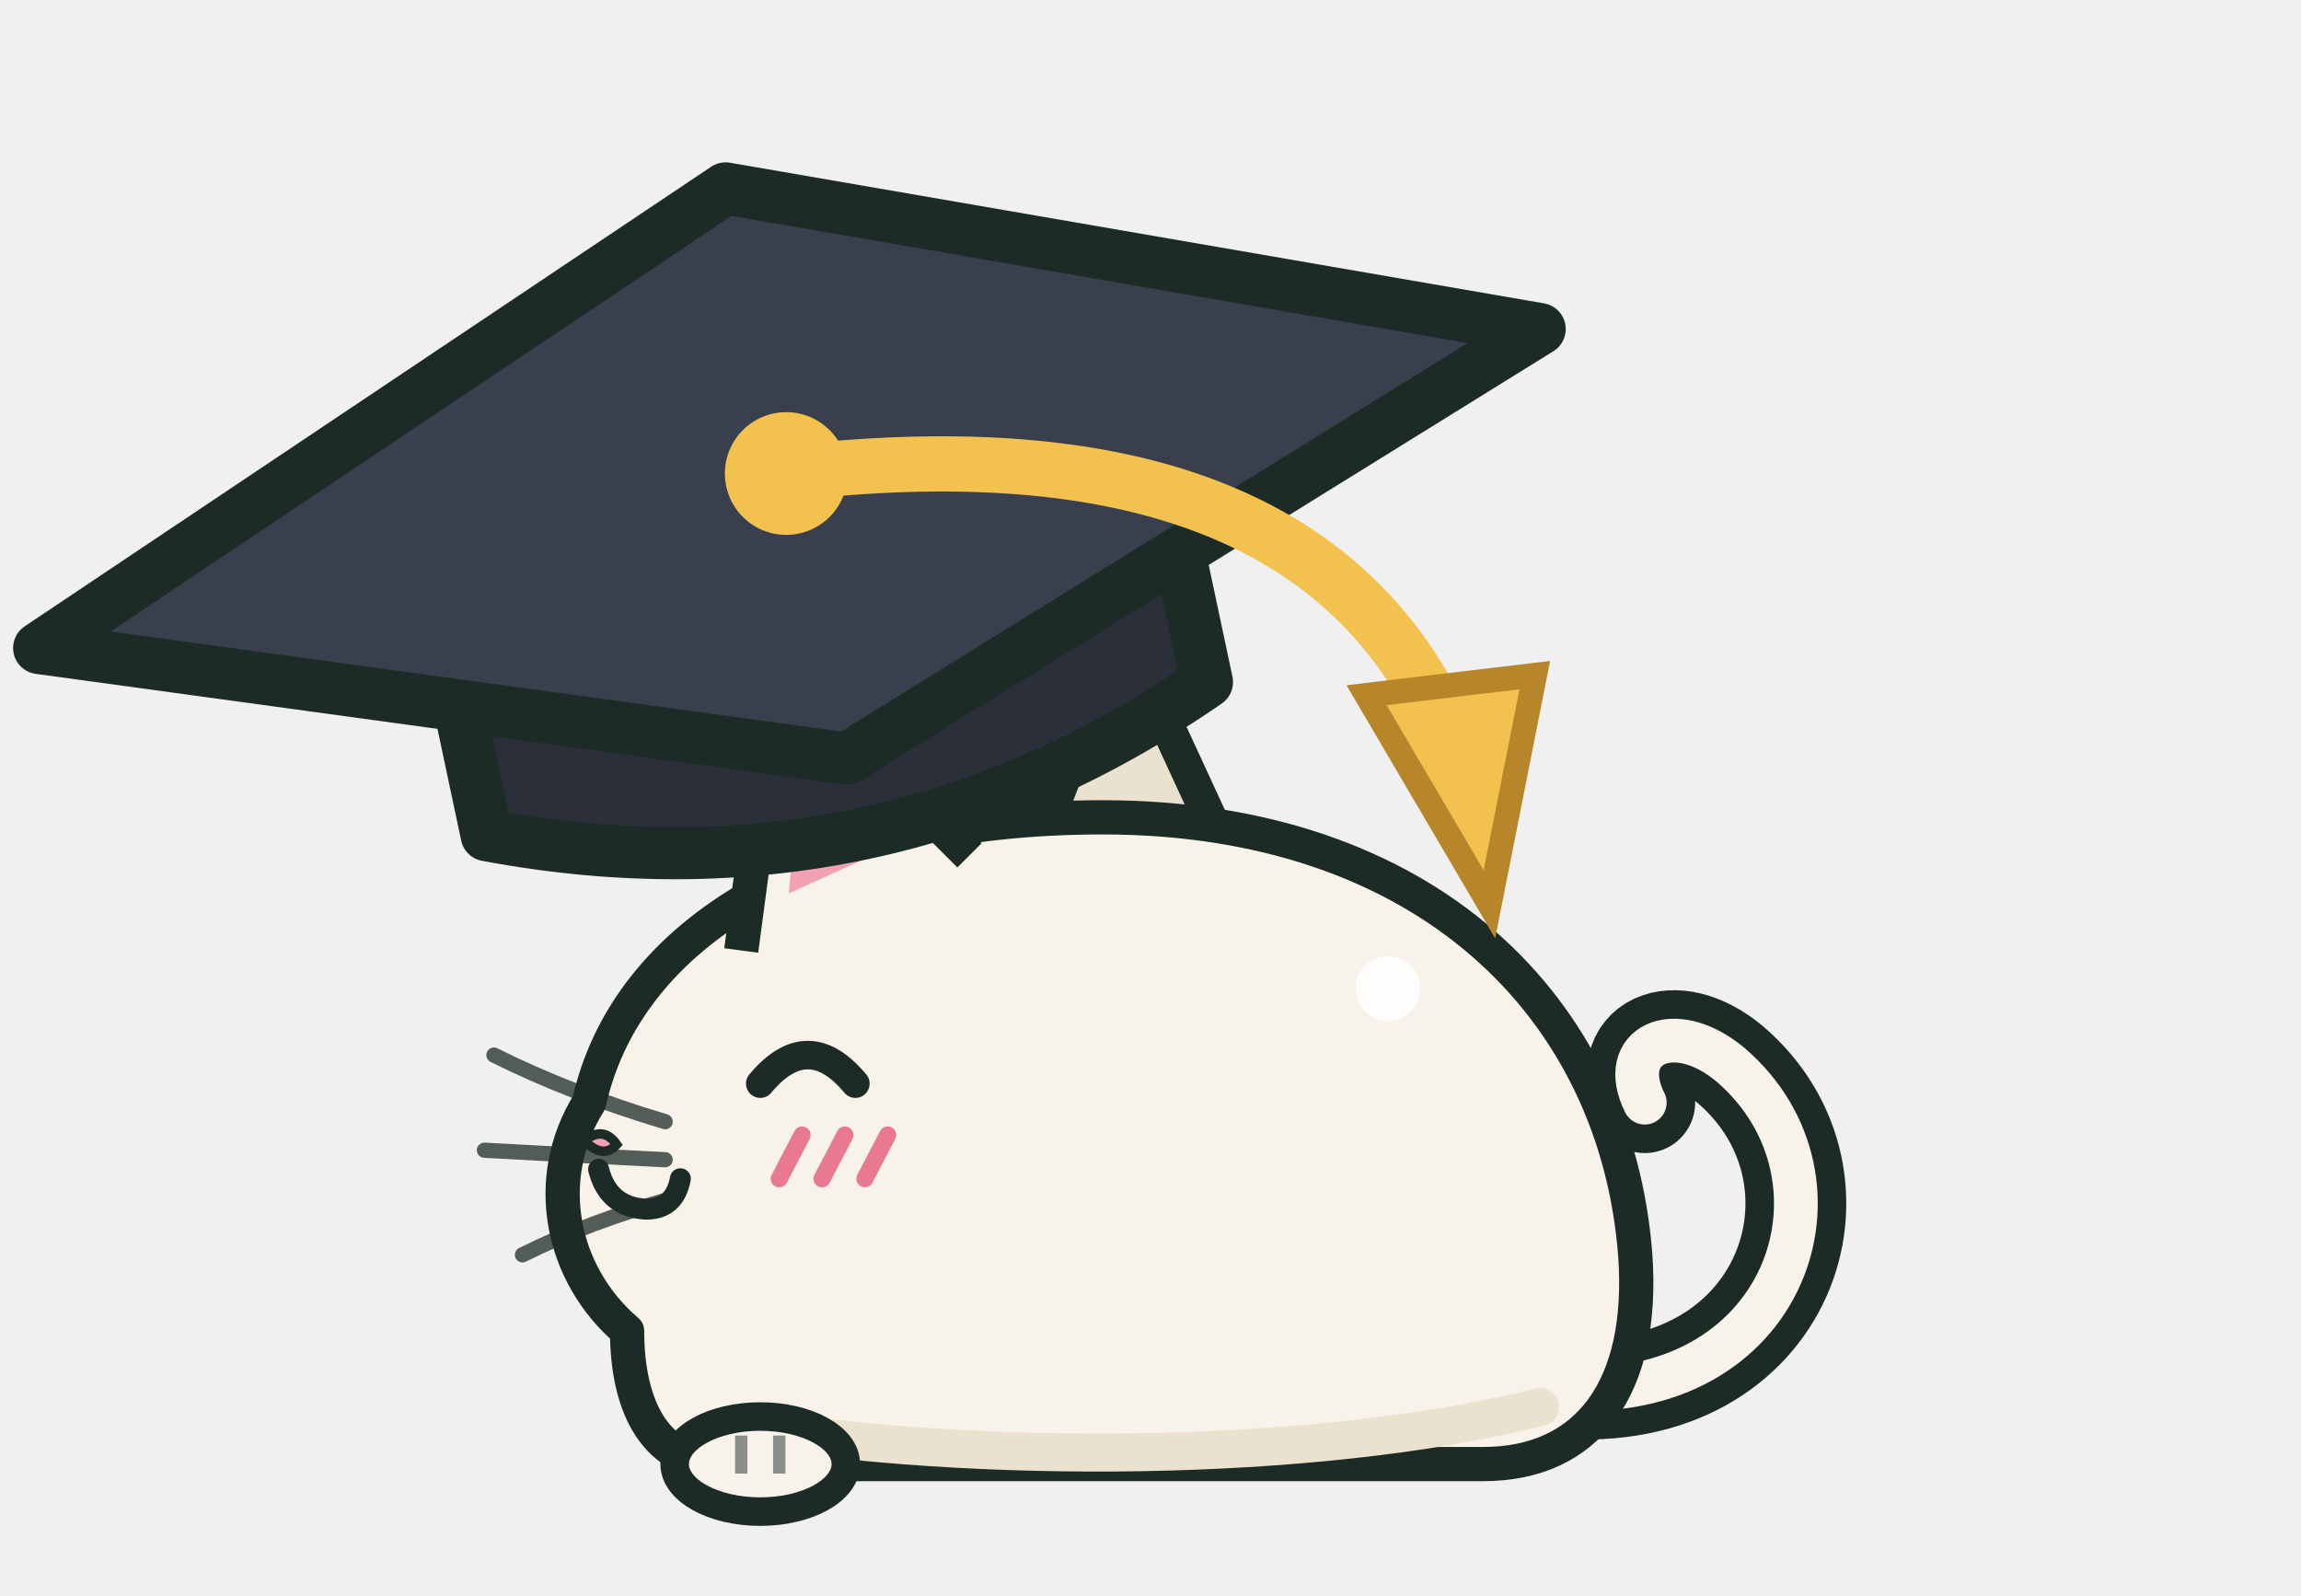
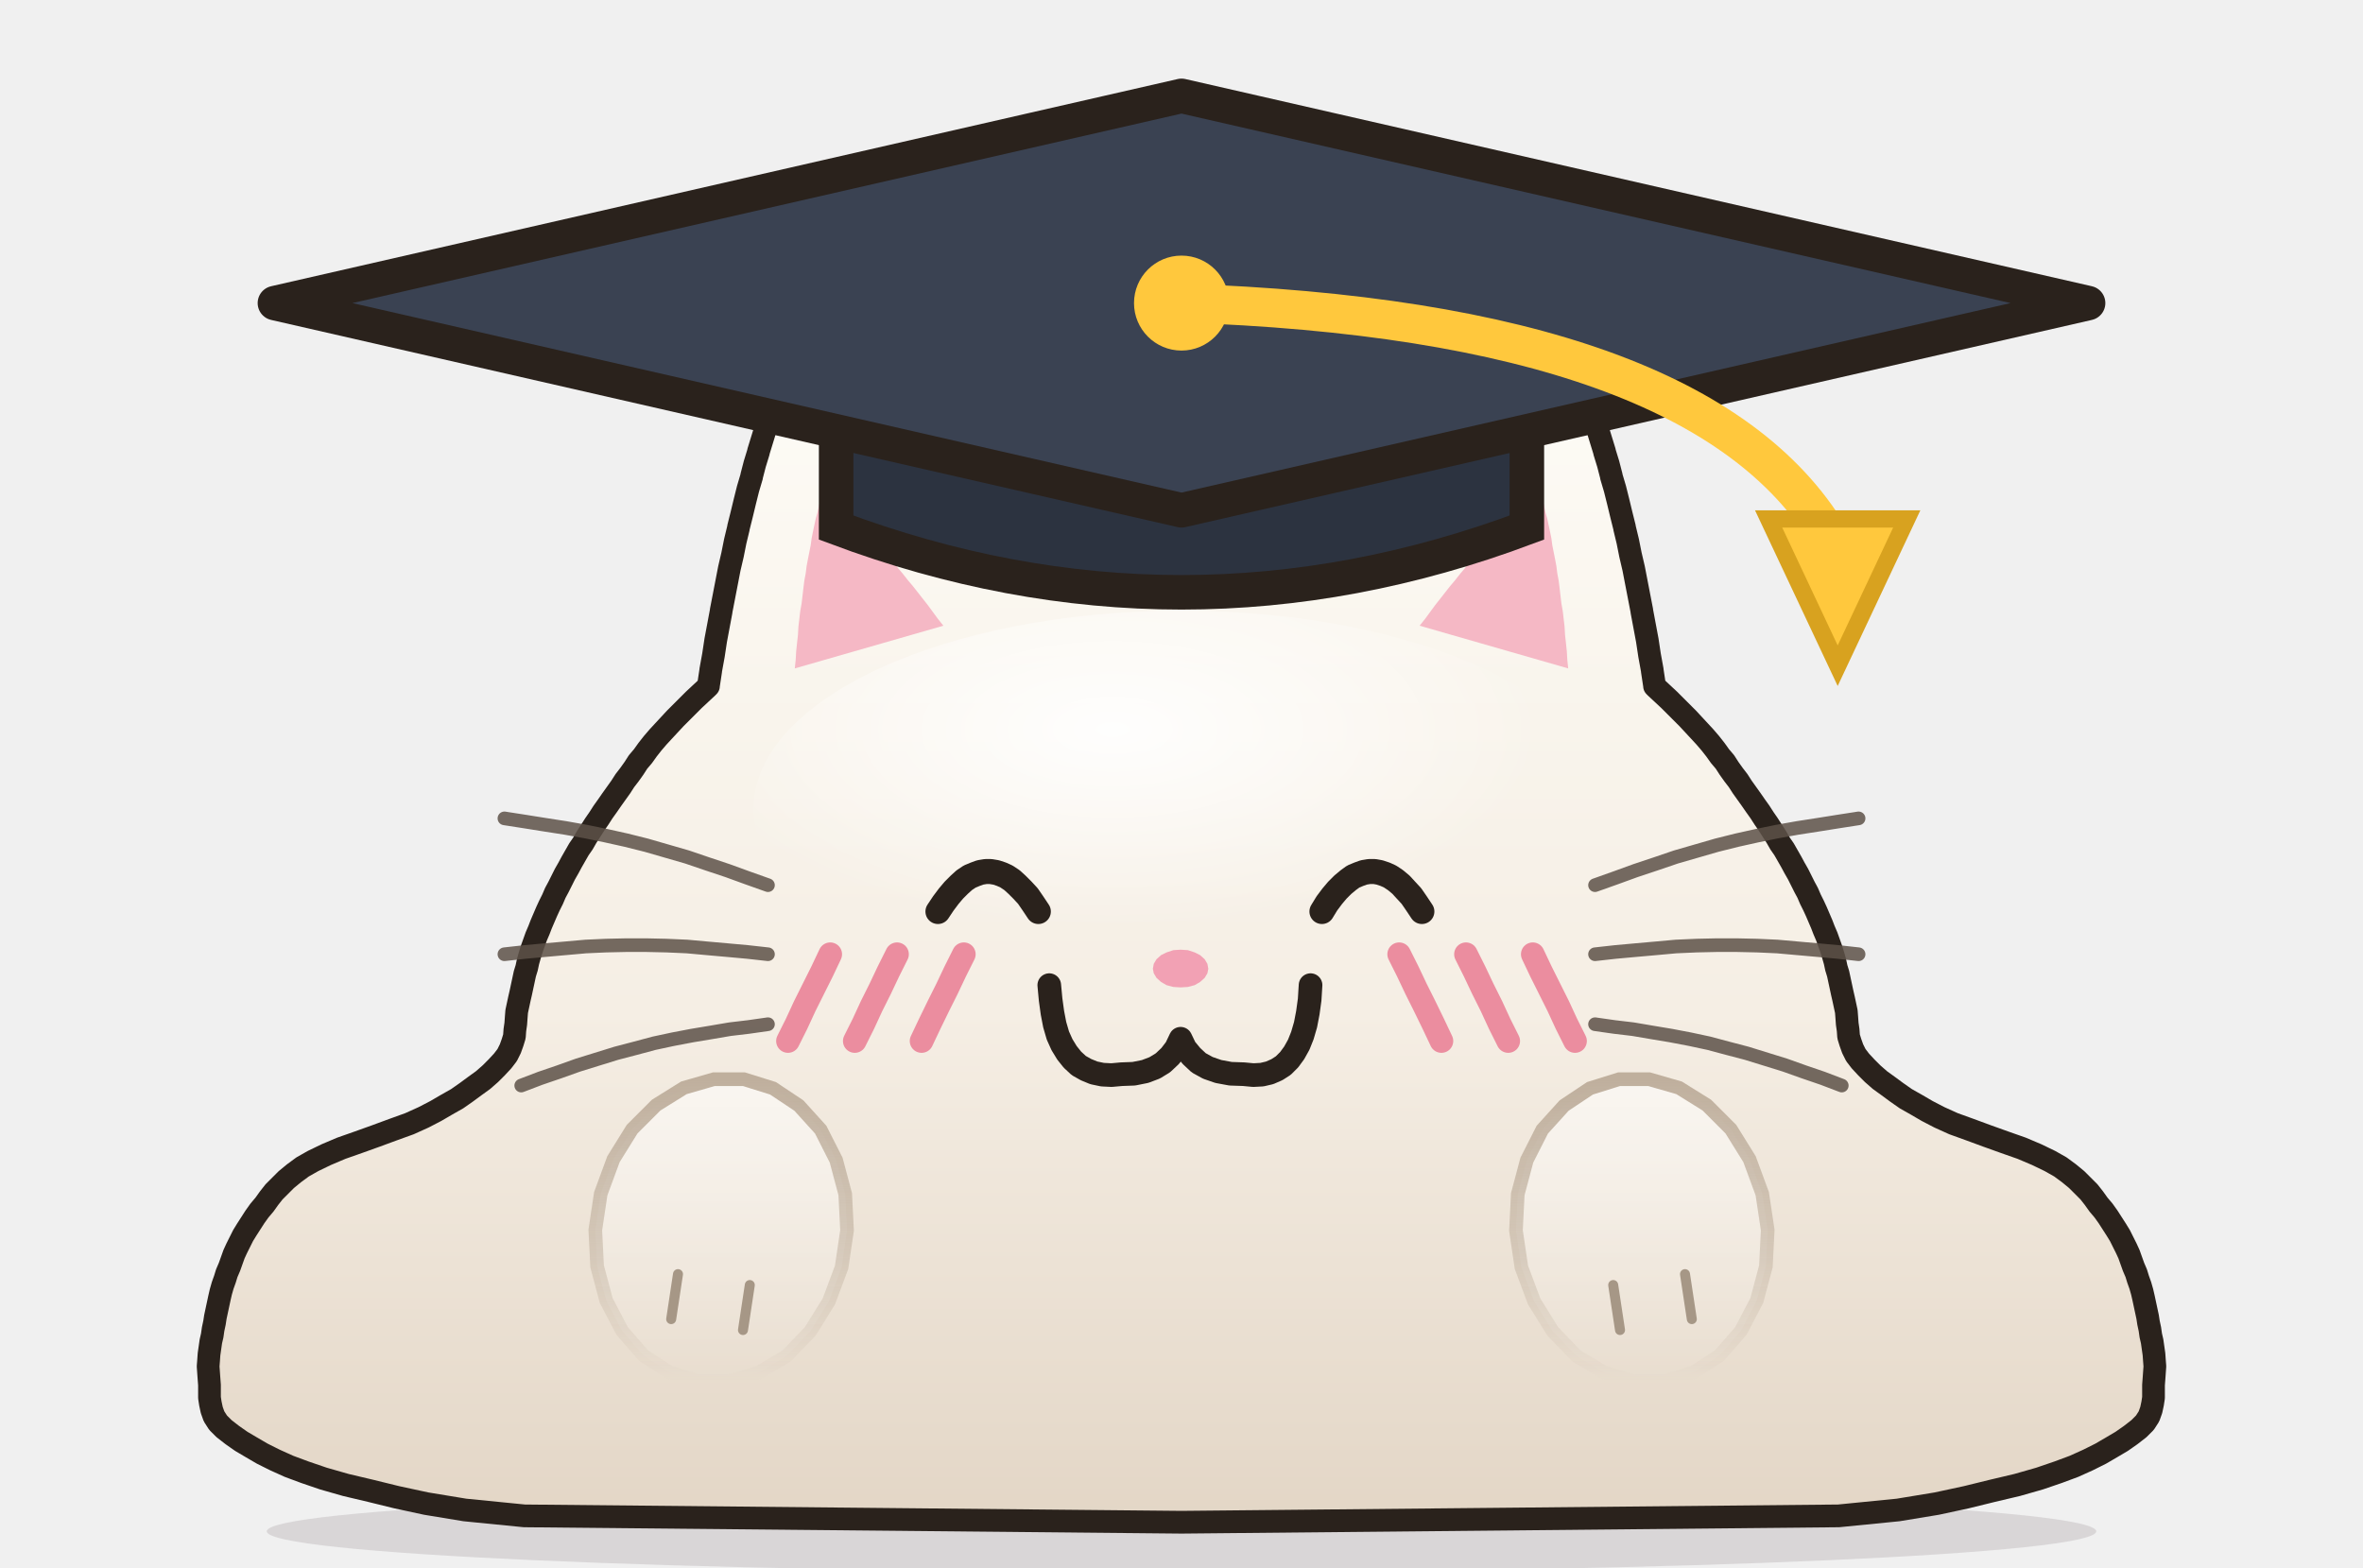
- <svg xmlns="http://www.w3.org/2000/svg" viewBox="-6 14 150 104">
-   <g transform="translate(20 40) scale(.62)">
-     <g transform="translate(0 0) scale(1.0)">
-       <path d="M122 104 C146 106 154 82 140 70 C134 65 128 68 131 74" fill="none" stroke="#1d2b27" stroke-width="10.6" stroke-linecap="round" />
-       <path d="M122 104 C146 106 154 82 140 70 C134 65 128 68 131 74" fill="none" stroke="#f8f3ea" stroke-width="4.6" stroke-linecap="round" />
-       <path d="M66 50 L76 24 L88 50 Z" fill="#ebe1cf" stroke="#1d2b27" stroke-width="3.6" stroke-linejoin="round" />
-       <path d="M24 98 C17 92 15 82 20 74 C24 56 44 44 74 44 C108 44 128 64 130 90 C131 104 125 112 114 112 L34 112 C27 112 24 106 24 98 Z" fill="#f8f3ea" stroke="#1d2b27" stroke-width="3.6" stroke-linejoin="round" />
-       <path d="M36 58 L40 28 L60 48" fill="#f8f3ea" stroke="#1d2b27" stroke-width="3.6" stroke-linejoin="round" />
-       <path d="M41 52 L42.5 36 L52 47 Z" fill="#f2a1b4" />
-       <path d="M36 108 C60 112 96 112 120 106" fill="none" stroke="#ebe1cf" stroke-width="4" stroke-linecap="round" />
-       <path d="M38 72 Q43 66 48 72" fill="none" stroke="#1d2b27" stroke-width="3" stroke-linecap="round" />
-       <path d="M40 82 l2.4 -4.6 M44.5 82 l2.4 -4.6 M49 82 l2.4 -4.6" stroke="#e8798f" stroke-width="1.8" stroke-linecap="round" />
-       <path d="M19.5 78 q2 -1.6 3.4 0.4 q-1.4 1.6 -3.4 -0.4 Z" fill="#f2a1b4" stroke="#1d2b27" stroke-width="1" />
-       <path d="M21 81 q1 4 5 4.2 q3 0 3.6 -3.2" fill="none" stroke="#1d2b27" stroke-width="2.2" stroke-linecap="round" />
-       <g stroke="#1d2b27" stroke-width="1.6" stroke-linecap="round" opacity=".75" fill="none">
-         <path d="M28 76 q-10 -3 -18 -7" />
-         <path d="M28 80 q-10 -.5 -19 -1" />
-         <path d="M29 84 q-9 2.5 -16 6" />
-       </g>
-       <ellipse cx="38" cy="112" rx="9" ry="5" fill="#f8f3ea" stroke="#1d2b27" stroke-width="3" />
-       <path d="M36 109 v4 M40 109 v4" stroke="#1d2b27" stroke-width="1.3" opacity=".5" />
-       <circle cx="104" cy="62" r="3.4" fill="#fff" opacity=".85" />
-     </g>
+ <svg xmlns="http://www.w3.org/2000/svg" viewBox="-260.0 -335.0 520.0 345.0">
+   <defs>
+     <linearGradient id="g79276" x1="0" y1="0" x2="0" y2="1">
+       <stop offset="0" stop-color="#fdfbf5" />
+       <stop offset=".55" stop-color="#f5eee4" />
+       <stop offset="1" stop-color="#e3d6c6" />
+     </linearGradient>
+     <radialGradient id="g79276h" cx=".42" cy=".3" r=".5">
+       <stop offset="0" stop-color="#fff" stop-opacity=".9" />
+       <stop offset="1" stop-color="#fff" stop-opacity="0" />
+     </radialGradient>
+   </defs>
+   <ellipse cx="0.0" cy="2.0" rx="201.3" ry="9.0" fill="#3c2832" opacity=".13" />
+   <path d="M-144.6,-1.4 L-157.7,-2.7 L-166.2,-4.1 L-172.7,-5.5 L-178.4,-6.9 L-183.9,-8.2 L-188.8,-9.6 L-192.9,-11.0 L-196.4,-12.3 L-199.5,-13.7 L-202.3,-15.1 L-204.7,-16.5 L-206.9,-17.8 L-208.9,-19.2 L-210.7,-20.6 L-212.0,-21.9 L-212.9,-23.3 L-213.4,-24.7 L-213.7,-26.1 L-213.9,-27.4 L-213.9,-28.8 L-213.9,-30.2 L-214.0,-31.5 L-214.1,-32.9 L-214.2,-34.3 L-214.1,-35.6 L-214.0,-37.0 L-213.8,-38.4 L-213.6,-39.8 L-213.3,-41.1 L-213.1,-42.5 L-212.8,-43.9 L-212.6,-45.2 L-212.3,-46.6 L-212.0,-48.0 L-211.7,-49.4 L-211.4,-50.7 L-211.0,-52.1 L-210.5,-53.5 L-210.1,-54.8 L-209.5,-56.2 L-209.0,-57.6 L-208.5,-59.0 L-207.9,-60.3 L-207.2,-61.7 L-206.5,-63.1 L-205.7,-64.4 L-204.8,-65.8 L-203.9,-67.2 L-202.9,-68.6 L-201.8,-69.9 L-200.8,-71.3 L-199.7,-72.7 L-198.4,-74.0 L-197.0,-75.4 L-195.3,-76.8 L-193.4,-78.2 L-191.1,-79.5 L-188.2,-80.9 L-184.9,-82.3 L-181.2,-83.6 L-177.3,-85.0 L-173.5,-86.4 L-169.9,-87.7 L-166.8,-89.1 L-164.1,-90.5 L-161.7,-91.9 L-159.4,-93.2 L-157.4,-94.6 L-155.5,-96.0 L-153.7,-97.3 L-152.1,-98.7 L-150.7,-100.1 L-149.4,-101.5 L-148.4,-102.8 L-147.7,-104.2 L-147.2,-105.6 L-146.8,-106.9 L-146.7,-108.3 L-146.5,-109.7 L-146.4,-111.1 L-146.3,-112.4 L-146.0,-113.8 L-145.7,-115.2 L-145.4,-116.5 L-145.1,-117.9 L-144.8,-119.3 L-144.5,-120.7 L-144.1,-122.0 L-143.8,-123.4 L-143.4,-124.8 L-143.0,-126.1 L-142.5,-127.5 L-142.0,-128.9 L-141.4,-130.3 L-140.9,-131.6 L-140.3,-133.0 L-139.7,-134.4 L-139.1,-135.7 L-138.4,-137.1 L-137.8,-138.5 L-137.1,-139.8 L-136.4,-141.2 L-135.7,-142.6 L-134.9,-144.0 L-134.2,-145.3 L-133.4,-146.7 L-132.6,-148.1 L-131.7,-149.4 L-130.9,-150.8 L-130.0,-152.2 L-129.1,-153.6 L-128.2,-154.9 L-127.3,-156.3 L-126.3,-157.7 L-125.4,-159.0 L-124.4,-160.4 L-123.4,-161.8 L-122.5,-163.2 L-121.5,-164.5 L-120.5,-165.9 L-119.6,-167.3 L-118.5,-168.6 L-117.5,-170.0 L-116.4,-171.4 L-115.2,-172.8 L-114.0,-174.1 L-112.7,-175.5 L-111.4,-176.9 L-110.1,-178.2 L-108.7,-179.6 L-107.3,-181.0 L-105.8,-182.4 L-104.4,-183.7 L-104.1,-184.0 L-104.1,-184.1 L-104.1,-184.1 L-103.6,-187.4 L-103.6,-187.5 L-103.0,-190.8 L-103.0,-190.8 L-102.5,-194.1 L-102.5,-194.1 L-101.9,-197.3 L-101.9,-197.3 L-101.3,-200.5 L-101.3,-200.6 L-100.7,-203.7 L-100.7,-203.7 L-100.1,-206.8 L-100.1,-206.8 L-99.5,-209.9 L-99.5,-209.9 L-98.8,-212.9 L-98.8,-212.9 L-98.2,-215.9 L-98.2,-215.9 L-97.5,-218.8 L-97.5,-218.9 L-96.8,-221.7 L-96.8,-221.7 L-96.1,-224.6 L-96.1,-224.6 L-95.4,-227.4 L-95.4,-227.4 L-94.6,-230.1 L-94.6,-230.2 L-93.9,-232.9 L-93.9,-232.9 L-93.1,-235.5 L-93.1,-235.6 L-92.3,-238.2 L-92.3,-238.2 L-91.5,-240.8 L-91.5,-240.8 L-90.7,-243.3 L-90.5,-243.8 L-90.3,-244.2 L-90.0,-244.6 L-89.8,-244.9 L-89.7,-245.1 L-89.5,-245.3 L-89.4,-245.5 L-89.2,-245.8 L-89.0,-245.9 L-88.8,-246.2 L-88.6,-246.4 L-88.4,-246.6 L-88.2,-246.8 L-88.0,-246.9 L-87.7,-247.1 L-87.5,-247.3 L-87.2,-247.5 L-87.0,-247.6 L-86.7,-247.8 L-86.5,-247.9 L-86.1,-248.1 L-85.9,-248.2 L-85.6,-248.3 L-85.3,-248.4 L-85.0,-248.5 L-84.7,-248.6 L-84.4,-248.7 L-84.1,-248.8 L-83.8,-248.8 L-83.5,-248.9 L-83.2,-248.9 L-82.9,-248.9 L-82.5,-248.9 L-82.3,-248.9 L-82.0,-248.9 L-81.7,-248.9 L-81.4,-248.8 L-81.1,-248.8 L-80.8,-248.7 L-80.5,-248.7 L-80.2,-248.6 L-80.0,-248.5 L-79.7,-248.5 L-79.4,-248.4 L-79.2,-248.3 L-78.9,-248.2 L-78.7,-248.1 L-78.4,-248.0 L-77.9,-247.8 L-77.5,-247.5 L-77.2,-247.2 L-75.1,-245.5 L-75.1,-245.5 L-73.1,-243.8 L-73.0,-243.7 L-71.0,-241.9 L-71.0,-241.9 L-68.9,-240.1 L-68.9,-240.0 L-66.8,-238.2 L-66.8,-238.1 L-64.7,-236.2 L-64.7,-236.2 L-62.6,-234.2 L-62.6,-234.2 L-60.5,-232.2 L-60.5,-232.2 L-58.4,-230.1 L-58.3,-230.1 L-56.2,-228.0 L-56.2,-227.9 L-54.1,-225.8 L-54.0,-225.8 L-51.9,-223.6 L-51.9,-223.5 L-49.7,-221.3 L-49.7,-221.3 L-47.6,-219.0 L-47.5,-219.0 L-45.4,-216.6 L-45.4,-216.6 L-43.2,-214.2 L-43.2,-214.2 L-41.6,-212.5 L-41.6,-212.5 L-32.3,-213.9 L-21.9,-215.3 L-10.8,-216.6 L-0.0,-218.0 L0.0,-218.0 L10.8,-216.6 L21.9,-215.3 L32.3,-213.9 L41.6,-212.5 L41.6,-212.5 L43.2,-214.2 L43.2,-214.2 L45.4,-216.6 L45.4,-216.6 L47.5,-219.0 L47.6,-219.0 L49.7,-221.3 L49.7,-221.3 L51.9,-223.5 L51.9,-223.6 L54.0,-225.8 L54.1,-225.8 L56.2,-227.9 L56.2,-228.0 L58.3,-230.1 L58.4,-230.1 L60.5,-232.2 L60.5,-232.2 L62.6,-234.2 L62.6,-234.2 L64.7,-236.2 L64.7,-236.2 L66.8,-238.1 L66.8,-238.2 L68.9,-240.0 L68.9,-240.1 L71.0,-241.9 L71.0,-241.9 L73.0,-243.7 L73.1,-243.8 L75.1,-245.5 L75.1,-245.5 L77.2,-247.2 L77.5,-247.5 L77.9,-247.8 L78.4,-248.0 L78.7,-248.1 L78.9,-248.2 L79.2,-248.3 L79.4,-248.4 L79.7,-248.5 L80.0,-248.5 L80.2,-248.6 L80.5,-248.7 L80.8,-248.7 L81.1,-248.8 L81.4,-248.8 L81.7,-248.9 L82.0,-248.9 L82.3,-248.9 L82.5,-248.9 L82.9,-248.9 L83.2,-248.9 L83.5,-248.9 L83.8,-248.8 L84.1,-248.8 L84.4,-248.7 L84.7,-248.6 L85.0,-248.5 L85.3,-248.4 L85.6,-248.3 L85.9,-248.2 L86.1,-248.1 L86.5,-247.9 L86.7,-247.8 L87.0,-247.6 L87.2,-247.5 L87.5,-247.3 L87.7,-247.1 L88.0,-246.9 L88.2,-246.8 L88.4,-246.6 L88.6,-246.4 L88.8,-246.2 L89.0,-245.9 L89.2,-245.8 L89.4,-245.5 L89.5,-245.3 L89.7,-245.1 L89.8,-244.9 L90.0,-244.6 L90.3,-244.2 L90.5,-243.8 L90.7,-243.3 L91.5,-240.8 L91.5,-240.8 L92.3,-238.2 L92.3,-238.2 L93.1,-235.6 L93.1,-235.5 L93.9,-232.9 L93.9,-232.9 L94.6,-230.2 L94.6,-230.1 L95.4,-227.4 L95.4,-227.4 L96.1,-224.6 L96.1,-224.6 L96.8,-221.7 L96.8,-221.7 L97.5,-218.9 L97.5,-218.8 L98.2,-215.9 L98.2,-215.9 L98.8,-212.9 L98.8,-212.9 L99.5,-209.9 L99.5,-209.9 L100.1,-206.8 L100.1,-206.8 L100.7,-203.7 L100.7,-203.7 L101.3,-200.6 L101.3,-200.5 L101.9,-197.3 L101.9,-197.3 L102.5,-194.1 L102.5,-194.1 L103.0,-190.8 L103.0,-190.8 L103.6,-187.5 L103.6,-187.4 L104.1,-184.1 L104.1,-184.1 L104.1,-184.0 L104.4,-183.7 L105.8,-182.4 L107.3,-181.0 L108.7,-179.6 L110.1,-178.2 L111.4,-176.9 L112.7,-175.5 L114.0,-174.1 L115.2,-172.8 L116.4,-171.4 L117.5,-170.0 L118.5,-168.6 L119.6,-167.3 L120.5,-165.9 L121.5,-164.5 L122.5,-163.2 L123.4,-161.8 L124.4,-160.4 L125.4,-159.0 L126.3,-157.7 L127.3,-156.3 L128.2,-154.9 L129.1,-153.6 L130.0,-152.2 L130.9,-150.8 L131.7,-149.4 L132.6,-148.1 L133.4,-146.7 L134.2,-145.3 L134.9,-144.0 L135.7,-142.6 L136.4,-141.2 L137.1,-139.8 L137.8,-138.5 L138.4,-137.1 L139.1,-135.7 L139.7,-134.4 L140.3,-133.0 L140.9,-131.6 L141.4,-130.3 L142.0,-128.9 L142.5,-127.5 L143.0,-126.1 L143.4,-124.8 L143.8,-123.4 L144.1,-122.0 L144.5,-120.7 L144.8,-119.3 L145.1,-117.9 L145.4,-116.5 L145.7,-115.2 L146.0,-113.8 L146.3,-112.4 L146.4,-111.1 L146.5,-109.7 L146.7,-108.3 L146.8,-106.9 L147.2,-105.6 L147.7,-104.2 L148.4,-102.8 L149.4,-101.5 L150.7,-100.1 L152.1,-98.7 L153.7,-97.3 L155.5,-96.0 L157.4,-94.6 L159.4,-93.2 L161.7,-91.9 L164.1,-90.5 L166.8,-89.1 L169.9,-87.7 L173.5,-86.4 L177.3,-85.0 L181.2,-83.6 L184.9,-82.3 L188.2,-80.9 L191.1,-79.5 L193.4,-78.2 L195.3,-76.8 L197.0,-75.4 L198.4,-74.0 L199.7,-72.7 L200.8,-71.3 L201.8,-69.9 L202.9,-68.6 L203.9,-67.2 L204.8,-65.8 L205.7,-64.4 L206.5,-63.1 L207.2,-61.7 L207.9,-60.3 L208.5,-59.0 L209.0,-57.6 L209.5,-56.2 L210.1,-54.8 L210.5,-53.5 L211.0,-52.1 L211.4,-50.7 L211.7,-49.4 L212.0,-48.0 L212.3,-46.6 L212.6,-45.2 L212.8,-43.9 L213.1,-42.5 L213.3,-41.1 L213.6,-39.8 L213.8,-38.4 L214.0,-37.0 L214.1,-35.6 L214.2,-34.3 L214.1,-32.9 L214.0,-31.5 L213.9,-30.2 L213.9,-28.8 L213.9,-27.4 L213.7,-26.1 L213.4,-24.7 L212.9,-23.3 L212.0,-21.9 L210.7,-20.6 L208.9,-19.2 L206.9,-17.8 L204.7,-16.5 L202.3,-15.1 L199.5,-13.7 L196.4,-12.3 L192.9,-11.0 L188.8,-9.6 L183.9,-8.2 L178.4,-6.9 L172.7,-5.5 L166.2,-4.1 L157.7,-2.7 L144.6,-1.4 L0.0,-0.0 L-144.6,-1.4 Z " fill="url(#g79276)" stroke="#2a221c" stroke-width="5.0" stroke-linejoin="round" />
+   <clipPath id="g79276c">
+     <path d="M-144.6,-1.4 L-157.7,-2.7 L-166.2,-4.1 L-172.7,-5.5 L-178.4,-6.9 L-183.9,-8.2 L-188.8,-9.6 L-192.9,-11.0 L-196.4,-12.3 L-199.5,-13.7 L-202.3,-15.1 L-204.7,-16.5 L-206.9,-17.8 L-208.9,-19.2 L-210.7,-20.6 L-212.0,-21.9 L-212.9,-23.3 L-213.4,-24.7 L-213.7,-26.1 L-213.9,-27.4 L-213.9,-28.8 L-213.9,-30.2 L-214.0,-31.5 L-214.1,-32.9 L-214.2,-34.3 L-214.1,-35.6 L-214.0,-37.0 L-213.8,-38.4 L-213.6,-39.8 L-213.3,-41.1 L-213.1,-42.5 L-212.8,-43.9 L-212.6,-45.2 L-212.3,-46.6 L-212.0,-48.0 L-211.7,-49.4 L-211.4,-50.7 L-211.0,-52.1 L-210.5,-53.5 L-210.1,-54.8 L-209.5,-56.2 L-209.0,-57.6 L-208.5,-59.0 L-207.9,-60.3 L-207.2,-61.7 L-206.5,-63.1 L-205.7,-64.4 L-204.8,-65.8 L-203.9,-67.2 L-202.9,-68.6 L-201.8,-69.9 L-200.8,-71.3 L-199.7,-72.7 L-198.4,-74.0 L-197.0,-75.4 L-195.3,-76.8 L-193.4,-78.2 L-191.1,-79.5 L-188.2,-80.9 L-184.9,-82.3 L-181.2,-83.6 L-177.3,-85.0 L-173.5,-86.4 L-169.9,-87.7 L-166.8,-89.1 L-164.1,-90.5 L-161.7,-91.9 L-159.4,-93.2 L-157.4,-94.6 L-155.5,-96.0 L-153.7,-97.3 L-152.1,-98.7 L-150.7,-100.1 L-149.4,-101.5 L-148.4,-102.8 L-147.7,-104.2 L-147.2,-105.6 L-146.8,-106.9 L-146.7,-108.3 L-146.5,-109.7 L-146.4,-111.1 L-146.3,-112.4 L-146.0,-113.8 L-145.7,-115.2 L-145.4,-116.5 L-145.1,-117.9 L-144.8,-119.3 L-144.5,-120.7 L-144.1,-122.0 L-143.8,-123.4 L-143.4,-124.8 L-143.0,-126.1 L-142.5,-127.5 L-142.0,-128.9 L-141.4,-130.3 L-140.9,-131.6 L-140.3,-133.0 L-139.7,-134.4 L-139.1,-135.7 L-138.4,-137.1 L-137.8,-138.5 L-137.1,-139.8 L-136.4,-141.2 L-135.7,-142.6 L-134.9,-144.0 L-134.2,-145.3 L-133.4,-146.7 L-132.6,-148.1 L-131.7,-149.4 L-130.9,-150.8 L-130.0,-152.2 L-129.1,-153.6 L-128.2,-154.9 L-127.3,-156.3 L-126.3,-157.7 L-125.4,-159.0 L-124.4,-160.4 L-123.4,-161.8 L-122.5,-163.2 L-121.5,-164.5 L-120.5,-165.9 L-119.6,-167.3 L-118.5,-168.6 L-117.5,-170.0 L-116.4,-171.4 L-115.2,-172.8 L-114.0,-174.1 L-112.7,-175.5 L-111.4,-176.9 L-110.1,-178.2 L-108.7,-179.6 L-107.3,-181.0 L-105.8,-182.4 L-104.4,-183.7 L-104.1,-184.0 L-104.1,-184.1 L-104.1,-184.1 L-103.6,-187.4 L-103.6,-187.5 L-103.0,-190.8 L-103.0,-190.8 L-102.5,-194.1 L-102.5,-194.1 L-101.9,-197.3 L-101.9,-197.3 L-101.3,-200.5 L-101.3,-200.6 L-100.7,-203.7 L-100.7,-203.7 L-100.1,-206.8 L-100.1,-206.8 L-99.5,-209.9 L-99.5,-209.9 L-98.8,-212.9 L-98.8,-212.9 L-98.2,-215.9 L-98.2,-215.9 L-97.5,-218.8 L-97.5,-218.9 L-96.8,-221.7 L-96.8,-221.7 L-96.1,-224.6 L-96.1,-224.6 L-95.4,-227.4 L-95.4,-227.4 L-94.6,-230.1 L-94.6,-230.2 L-93.9,-232.9 L-93.9,-232.9 L-93.1,-235.5 L-93.1,-235.6 L-92.3,-238.2 L-92.3,-238.2 L-91.5,-240.8 L-91.5,-240.8 L-90.7,-243.3 L-90.5,-243.8 L-90.3,-244.2 L-90.0,-244.6 L-89.8,-244.9 L-89.7,-245.1 L-89.5,-245.3 L-89.4,-245.5 L-89.2,-245.8 L-89.0,-245.9 L-88.8,-246.2 L-88.6,-246.4 L-88.4,-246.6 L-88.2,-246.8 L-88.0,-246.9 L-87.7,-247.1 L-87.5,-247.3 L-87.2,-247.5 L-87.0,-247.6 L-86.7,-247.8 L-86.5,-247.9 L-86.1,-248.1 L-85.9,-248.2 L-85.6,-248.3 L-85.3,-248.4 L-85.0,-248.5 L-84.7,-248.6 L-84.4,-248.7 L-84.1,-248.8 L-83.8,-248.8 L-83.5,-248.9 L-83.2,-248.9 L-82.9,-248.9 L-82.5,-248.9 L-82.3,-248.9 L-82.0,-248.9 L-81.7,-248.9 L-81.4,-248.8 L-81.1,-248.8 L-80.8,-248.7 L-80.5,-248.7 L-80.2,-248.6 L-80.0,-248.5 L-79.7,-248.5 L-79.4,-248.4 L-79.2,-248.3 L-78.9,-248.2 L-78.7,-248.1 L-78.4,-248.0 L-77.9,-247.8 L-77.5,-247.5 L-77.2,-247.2 L-75.1,-245.5 L-75.1,-245.5 L-73.1,-243.8 L-73.0,-243.7 L-71.0,-241.9 L-71.0,-241.9 L-68.9,-240.1 L-68.9,-240.0 L-66.8,-238.2 L-66.8,-238.1 L-64.7,-236.2 L-64.7,-236.2 L-62.6,-234.2 L-62.6,-234.2 L-60.5,-232.2 L-60.5,-232.2 L-58.4,-230.1 L-58.3,-230.1 L-56.2,-228.0 L-56.2,-227.9 L-54.1,-225.8 L-54.0,-225.8 L-51.9,-223.6 L-51.9,-223.5 L-49.7,-221.3 L-49.7,-221.3 L-47.6,-219.0 L-47.5,-219.0 L-45.4,-216.6 L-45.4,-216.6 L-43.2,-214.2 L-43.2,-214.2 L-41.6,-212.5 L-41.6,-212.5 L-32.3,-213.9 L-21.9,-215.3 L-10.8,-216.6 L-0.0,-218.0 L0.0,-218.0 L10.8,-216.6 L21.9,-215.3 L32.3,-213.9 L41.6,-212.5 L41.6,-212.5 L43.2,-214.2 L43.2,-214.2 L45.4,-216.6 L45.4,-216.6 L47.5,-219.0 L47.6,-219.0 L49.7,-221.3 L49.7,-221.3 L51.9,-223.5 L51.9,-223.6 L54.0,-225.8 L54.1,-225.8 L56.2,-227.9 L56.2,-228.0 L58.3,-230.1 L58.4,-230.1 L60.5,-232.2 L60.5,-232.2 L62.6,-234.2 L62.6,-234.2 L64.7,-236.2 L64.7,-236.2 L66.8,-238.1 L66.8,-238.2 L68.9,-240.0 L68.9,-240.1 L71.0,-241.9 L71.0,-241.9 L73.0,-243.7 L73.1,-243.8 L75.1,-245.5 L75.1,-245.5 L77.2,-247.2 L77.5,-247.5 L77.9,-247.8 L78.4,-248.0 L78.7,-248.1 L78.9,-248.2 L79.2,-248.3 L79.4,-248.4 L79.7,-248.5 L80.0,-248.5 L80.2,-248.6 L80.5,-248.7 L80.8,-248.7 L81.1,-248.8 L81.4,-248.8 L81.7,-248.9 L82.0,-248.9 L82.3,-248.9 L82.5,-248.9 L82.9,-248.9 L83.2,-248.9 L83.5,-248.9 L83.8,-248.8 L84.1,-248.8 L84.4,-248.7 L84.7,-248.6 L85.0,-248.5 L85.3,-248.4 L85.6,-248.3 L85.9,-248.2 L86.1,-248.1 L86.5,-247.9 L86.7,-247.8 L87.0,-247.6 L87.2,-247.5 L87.5,-247.3 L87.7,-247.1 L88.0,-246.9 L88.2,-246.8 L88.4,-246.6 L88.6,-246.4 L88.8,-246.2 L89.0,-245.9 L89.2,-245.8 L89.4,-245.5 L89.5,-245.3 L89.7,-245.1 L89.8,-244.9 L90.0,-244.6 L90.3,-244.2 L90.5,-243.8 L90.7,-243.3 L91.5,-240.8 L91.5,-240.8 L92.3,-238.2 L92.3,-238.2 L93.1,-235.6 L93.1,-235.5 L93.9,-232.9 L93.9,-232.9 L94.6,-230.2 L94.6,-230.1 L95.4,-227.4 L95.4,-227.4 L96.1,-224.6 L96.1,-224.6 L96.8,-221.7 L96.8,-221.7 L97.5,-218.9 L97.5,-218.8 L98.2,-215.9 L98.2,-215.9 L98.8,-212.9 L98.8,-212.9 L99.5,-209.9 L99.5,-209.9 L100.1,-206.8 L100.1,-206.8 L100.7,-203.7 L100.7,-203.7 L101.3,-200.6 L101.3,-200.5 L101.9,-197.3 L101.9,-197.3 L102.5,-194.1 L102.5,-194.1 L103.0,-190.8 L103.0,-190.8 L103.6,-187.5 L103.6,-187.4 L104.1,-184.1 L104.1,-184.1 L104.1,-184.0 L104.4,-183.7 L105.8,-182.4 L107.3,-181.0 L108.7,-179.6 L110.1,-178.2 L111.4,-176.9 L112.7,-175.5 L114.0,-174.1 L115.2,-172.8 L116.4,-171.4 L117.5,-170.0 L118.5,-168.6 L119.6,-167.3 L120.5,-165.9 L121.5,-164.5 L122.5,-163.2 L123.4,-161.8 L124.4,-160.4 L125.4,-159.0 L126.3,-157.7 L127.3,-156.3 L128.2,-154.9 L129.1,-153.6 L130.0,-152.2 L130.9,-150.8 L131.7,-149.4 L132.6,-148.1 L133.4,-146.7 L134.2,-145.3 L134.9,-144.0 L135.7,-142.6 L136.4,-141.2 L137.1,-139.8 L137.8,-138.5 L138.4,-137.1 L139.1,-135.7 L139.7,-134.4 L140.3,-133.0 L140.9,-131.6 L141.4,-130.3 L142.0,-128.9 L142.5,-127.5 L143.0,-126.1 L143.4,-124.8 L143.8,-123.4 L144.1,-122.0 L144.5,-120.7 L144.8,-119.3 L145.1,-117.9 L145.4,-116.5 L145.7,-115.2 L146.0,-113.8 L146.3,-112.4 L146.4,-111.1 L146.5,-109.7 L146.7,-108.3 L146.8,-106.9 L147.2,-105.6 L147.7,-104.2 L148.4,-102.8 L149.4,-101.5 L150.7,-100.1 L152.1,-98.7 L153.7,-97.3 L155.5,-96.0 L157.4,-94.6 L159.4,-93.2 L161.7,-91.9 L164.1,-90.5 L166.8,-89.1 L169.9,-87.7 L173.5,-86.4 L177.3,-85.0 L181.2,-83.6 L184.9,-82.3 L188.2,-80.9 L191.1,-79.5 L193.4,-78.2 L195.3,-76.8 L197.0,-75.4 L198.4,-74.0 L199.7,-72.7 L200.8,-71.3 L201.8,-69.9 L202.9,-68.6 L203.9,-67.2 L204.8,-65.8 L205.7,-64.4 L206.5,-63.1 L207.2,-61.7 L207.9,-60.3 L208.5,-59.0 L209.0,-57.6 L209.5,-56.2 L210.1,-54.8 L210.5,-53.5 L211.0,-52.1 L211.4,-50.7 L211.7,-49.4 L212.0,-48.0 L212.3,-46.6 L212.6,-45.2 L212.8,-43.9 L213.1,-42.5 L213.3,-41.1 L213.6,-39.8 L213.8,-38.4 L214.0,-37.0 L214.1,-35.6 L214.2,-34.3 L214.1,-32.9 L214.0,-31.5 L213.9,-30.2 L213.9,-28.8 L213.9,-27.4 L213.7,-26.1 L213.4,-24.7 L212.9,-23.3 L212.0,-21.9 L210.7,-20.6 L208.9,-19.2 L206.9,-17.8 L204.7,-16.5 L202.3,-15.1 L199.5,-13.7 L196.4,-12.3 L192.9,-11.0 L188.8,-9.6 L183.9,-8.2 L178.4,-6.9 L172.7,-5.5 L166.2,-4.1 L157.7,-2.7 L144.6,-1.4 L0.0,-0.0 L-144.6,-1.4 Z " />
+   </clipPath>
+   <ellipse clip-path="url(#g79276c)" cx="0.0" cy="-157.0" rx="94.2" ry="43.6" fill="url(#g79276h)" />
+   <path d="M-85.1,-187.9 L-84.9,-189.8 L-84.8,-191.6 L-84.6,-193.5 L-84.4,-195.3 L-84.3,-197.1 L-84.1,-198.8 L-83.9,-200.5 L-83.6,-202.2 L-83.4,-203.9 L-83.2,-205.6 L-83.0,-207.2 L-82.7,-208.8 L-82.5,-210.4 L-82.2,-212.0 L-81.9,-213.5 L-81.6,-215.0 L-81.4,-216.5 L-81.1,-218.0 L-80.8,-219.4 L-80.5,-220.8 L-80.1,-222.2 L-79.8,-223.6 L-79.5,-224.9 L-79.4,-225.1 L-79.3,-225.2 L-79.2,-225.3 L-79.1,-225.4 L-79.0,-225.5 L-78.9,-225.6 L-78.8,-225.7 L-78.7,-225.8 L-78.6,-225.8 L-78.5,-225.9 L-78.4,-225.9 L-78.3,-226.0 L-78.2,-226.0 L-78.1,-226.0 L-77.9,-226.0 L-77.8,-226.0 L-77.7,-226.0 L-77.5,-225.9 L-77.4,-225.9 L-77.3,-225.9 L-77.1,-225.8 L-77.0,-225.7 L-76.9,-225.7 L-75.9,-224.7 L-74.9,-223.7 L-73.8,-222.7 L-72.8,-221.7 L-71.8,-220.6 L-70.8,-219.5 L-69.7,-218.4 L-68.7,-217.3 L-67.7,-216.1 L-66.6,-215.0 L-65.6,-213.8 L-64.5,-212.5 L-63.4,-211.3 L-62.4,-210.0 L-61.3,-208.7 L-60.2,-207.3 L-59.1,-206.0 L-58.0,-204.6 L-56.9,-203.2 L-55.8,-201.8 L-54.7,-200.3 L-53.6,-198.8 L-52.4,-197.3 L-85.1,-187.9 Z " fill="#f5b8c5" />
+   <path d="M52.4,-197.3 L53.6,-198.8 L54.7,-200.3 L55.8,-201.8 L56.9,-203.2 L58.0,-204.6 L59.1,-206.0 L60.2,-207.3 L61.3,-208.7 L62.4,-210.0 L63.4,-211.3 L64.5,-212.5 L65.6,-213.8 L66.6,-215.0 L67.7,-216.1 L68.7,-217.3 L69.7,-218.4 L70.8,-219.5 L71.8,-220.6 L72.8,-221.7 L73.8,-222.7 L74.9,-223.7 L75.9,-224.7 L76.9,-225.7 L77.0,-225.7 L77.1,-225.8 L77.3,-225.9 L77.4,-225.9 L77.5,-225.9 L77.7,-226.0 L77.8,-226.0 L77.9,-226.0 L78.1,-226.0 L78.2,-226.0 L78.3,-226.0 L78.4,-225.9 L78.5,-225.9 L78.6,-225.8 L78.7,-225.8 L78.8,-225.7 L78.9,-225.6 L79.0,-225.5 L79.1,-225.4 L79.2,-225.3 L79.3,-225.2 L79.4,-225.1 L79.5,-224.9 L79.8,-223.6 L80.1,-222.2 L80.5,-220.8 L80.8,-219.4 L81.1,-218.0 L81.4,-216.5 L81.6,-215.0 L81.9,-213.5 L82.2,-212.0 L82.5,-210.4 L82.7,-208.8 L83.0,-207.2 L83.2,-205.6 L83.4,-203.9 L83.6,-202.2 L83.9,-200.5 L84.1,-198.8 L84.3,-197.1 L84.4,-195.3 L84.6,-193.5 L84.8,-191.6 L84.9,-189.8 L85.1,-187.9 L52.4,-197.3 Z " fill="#f5b8c5" />
+   <g clip-path="url(#g79276c)">
+     <polyline points="-86.6,-105.9 -84.7,-109.7 -82.9,-113.6 -81.0,-117.4 -79.1,-121.2 -77.3,-125.0" fill="none" stroke="#eb8d9f" stroke-width="5.2" stroke-linecap="round" stroke-linejoin="round" opacity="1" />
+     <polyline points="86.6,-105.9 84.7,-109.7 82.9,-113.6 81.0,-117.4 79.1,-121.2 77.3,-125.0" fill="none" stroke="#eb8d9f" stroke-width="5.2" stroke-linecap="round" stroke-linejoin="round" opacity="1" />
+     <polyline points="-71.9,-105.9 -70.0,-109.7 -68.2,-113.6 -66.3,-117.4 -64.5,-121.2 -62.6,-125.0" fill="none" stroke="#eb8d9f" stroke-width="5.2" stroke-linecap="round" stroke-linejoin="round" opacity="1" />
+     <polyline points="71.9,-105.9 70.0,-109.7 68.2,-113.6 66.3,-117.4 64.5,-121.2 62.6,-125.0" fill="none" stroke="#eb8d9f" stroke-width="5.2" stroke-linecap="round" stroke-linejoin="round" opacity="1" />
+     <polyline points="-57.2,-105.9 -55.4,-109.7 -53.5,-113.6 -51.6,-117.4 -49.8,-121.2 -47.9,-125.0" fill="none" stroke="#eb8d9f" stroke-width="5.2" stroke-linecap="round" stroke-linejoin="round" opacity="1" />
+     <polyline points="57.2,-105.9 55.4,-109.7 53.5,-113.6 51.6,-117.4 49.8,-121.2 47.9,-125.0" fill="none" stroke="#eb8d9f" stroke-width="5.2" stroke-linecap="round" stroke-linejoin="round" opacity="1" />
+     <polyline points="-53.6,-134.4 -52.4,-136.2 -51.2,-137.8 -50.1,-139.1 -48.9,-140.3 -47.8,-141.3 -46.6,-142.1 -45.4,-142.6 -44.3,-143.0 -43.1,-143.2 -42.0,-143.2 -40.8,-143.0 -39.6,-142.6 -38.5,-142.1 -37.3,-141.3 -36.2,-140.3 -35.0,-139.1 -33.8,-137.8 -32.7,-136.2 -31.5,-134.4" fill="none" stroke="#2a221c" stroke-width="5.5" stroke-linecap="round" stroke-linejoin="round" opacity="1" />
+     <polyline points="30.9,-134.4 32.0,-136.2 33.2,-137.8 34.3,-139.1 35.5,-140.3 36.7,-141.3 37.8,-142.1 39.0,-142.6 40.1,-143.0 41.3,-143.2 42.5,-143.2 43.6,-143.0 44.8,-142.6 45.9,-142.1 47.1,-141.3 48.3,-140.3 49.4,-139.1 50.6,-137.8 51.7,-136.2 52.9,-134.4" fill="none" stroke="#2a221c" stroke-width="5.5" stroke-linecap="round" stroke-linejoin="round" opacity="1" />
+     <polygon points="5.9,-121.8 5.7,-122.9 5.1,-123.9 4.1,-124.8 2.9,-125.4 1.4,-125.9 -0.2,-126.0 -1.8,-125.9 -3.3,-125.4 -4.5,-124.8 -5.5,-123.9 -6.1,-122.9 -6.3,-121.8 -6.1,-120.8 -5.5,-119.8 -4.5,-118.9 -3.3,-118.2 -1.8,-117.8 -0.2,-117.7 1.4,-117.8 2.9,-118.2 4.1,-118.9 5.1,-119.8 5.7,-120.8" fill="#f2a1b4" opacity="1" />
+     <polyline points="-29.1,-118.2 -28.8,-115.0 -28.4,-112.1 -27.9,-109.5 -27.2,-107.1 -26.3,-105.1 -25.2,-103.3 -24.0,-101.8 -22.6,-100.5 -21.0,-99.6 -19.3,-98.9 -17.4,-98.5 -15.4,-98.4 -13.2,-98.6 -10.5,-98.7 -8.0,-99.2 -5.9,-100.0 -4.1,-101.1 -2.5,-102.6 -1.2,-104.3 -0.2,-106.4 0.8,-104.3 2.2,-102.6 3.8,-101.1 5.8,-100.0 8.1,-99.2 10.8,-98.7 13.7,-98.6 15.8,-98.4 17.7,-98.5 19.4,-98.9 21.0,-99.6 22.4,-100.5 23.7,-101.8 24.8,-103.3 25.8,-105.1 26.6,-107.1 27.3,-109.5 27.8,-112.1 28.2,-115.0 28.4,-118.2" fill="none" stroke="#2a221c" stroke-width="5.2" stroke-linecap="round" stroke-linejoin="round" opacity="1" />
  </g>
-   <g transform="translate(-14 18) rotate(-12 60 40)">
-     <g stroke="#1d2b27" stroke-width="3.4" stroke-linejoin="round">
-       <path d="M38 46 Q62 56 86 46 L86 34 Q62 42 38 34 Z" fill="#2b2f3a" />
-       <path d="M62 8 L112 28 L62 46 L12 28 Z" fill="#3a3f4d" />
-     </g>
-     <path d="M62 27 Q94 30 100 50" fill="none" stroke="#f2c14e" stroke-width="3.6" />
-     <path d="M96 49 l5 15 l6 -14 Z" fill="#f2c14e" stroke="#b8862a" stroke-width="1.6" />
-     <circle cx="62" cy="27" r="4" fill="#f2c14e" />
+   <defs>
+     <linearGradient id="pf51832" x1="0" y1="-97.5" x2="0" y2="-31.0" gradientUnits="userSpaceOnUse">
+       <stop offset="0" stop-color="#bfaf9d" stop-opacity="1" />
+       <stop offset=".55" stop-color="#bfaf9d" stop-opacity=".55" />
+       <stop offset="1" stop-color="#bfaf9d" stop-opacity="0" />
+     </linearGradient>
+     <linearGradient id="pf51832f" x1="0" y1="-97.5" x2="0" y2="-31.0" gradientUnits="userSpaceOnUse">
+       <stop offset="0" stop-color="#fff" stop-opacity=".55" />
+       <stop offset="1" stop-color="#fff" stop-opacity="0" />
+     </linearGradient>
+   </defs>
+   <path d="M-99.6,-31.0 L-106.3,-31.0 L-112.7,-33.0 L-118.4,-36.7 L-123.1,-42.1 L-126.6,-48.8 L-128.6,-56.3 L-129.0,-64.3 L-127.8,-72.3 L-125.0,-79.9 L-120.9,-86.5 L-115.6,-91.8 L-109.5,-95.6 L-102.9,-97.5 L-96.3,-97.5 L-89.9,-95.5 L-84.2,-91.7 L-79.4,-86.4 L-76.0,-79.7 L-74.0,-72.2 L-73.6,-64.2 L-74.8,-56.1 L-77.6,-48.6 L-81.7,-42.0 L-86.9,-36.6 L-93.1,-32.9 L-99.6,-31.0 Z " fill="url(#pf51832f)" stroke="url(#pf51832)" stroke-width="3.0" />
+   <line x1="-110.8" y1="-54.6" x2="-112.3" y2="-44.7" stroke="#a69786" stroke-width="2.2" stroke-linecap="round" />
+   <line x1="-95.0" y1="-52.2" x2="-96.5" y2="-42.3" stroke="#a69786" stroke-width="2.2" stroke-linecap="round" />
+   <defs>
+     <linearGradient id="pf68167" x1="0" y1="-97.5" x2="0" y2="-31.0" gradientUnits="userSpaceOnUse">
+       <stop offset="0" stop-color="#bfaf9d" stop-opacity="1" />
+       <stop offset=".55" stop-color="#bfaf9d" stop-opacity=".55" />
+       <stop offset="1" stop-color="#bfaf9d" stop-opacity="0" />
+     </linearGradient>
+     <linearGradient id="pf68167f" x1="0" y1="-97.5" x2="0" y2="-31.0" gradientUnits="userSpaceOnUse">
+       <stop offset="0" stop-color="#fff" stop-opacity=".55" />
+       <stop offset="1" stop-color="#fff" stop-opacity="0" />
+     </linearGradient>
+   </defs>
+   <path d="M99.6,-31.0 L93.1,-32.9 L86.9,-36.6 L81.7,-42.0 L77.6,-48.6 L74.8,-56.1 L73.6,-64.2 L74.0,-72.2 L76.0,-79.7 L79.4,-86.4 L84.2,-91.7 L89.9,-95.5 L96.3,-97.5 L102.9,-97.5 L109.5,-95.6 L115.6,-91.8 L120.9,-86.5 L125.0,-79.9 L127.8,-72.3 L129.0,-64.3 L128.6,-56.3 L126.6,-48.8 L123.1,-42.1 L118.4,-36.7 L112.7,-33.0 L106.3,-31.0 L99.6,-31.0 Z " fill="url(#pf68167f)" stroke="url(#pf68167)" stroke-width="3.0" />
+   <line x1="95.0" y1="-52.2" x2="96.5" y2="-42.3" stroke="#a69786" stroke-width="2.2" stroke-linecap="round" />
+   <line x1="110.8" y1="-54.6" x2="112.3" y2="-44.7" stroke="#a69786" stroke-width="2.2" stroke-linecap="round" />
+   <polyline points="-91.0,-140.2 -95.5,-141.8 -99.9,-143.4 -104.4,-144.9 -108.8,-146.4 -113.3,-147.7 -117.8,-149.0 -122.2,-150.1 -126.7,-151.1 -131.1,-152.0 -135.6,-152.8 -140.1,-153.5 -144.5,-154.2 -149.0,-154.9" fill="none" stroke="#5d5148" stroke-width="3.0" stroke-linecap="round" opacity=".85" />
+   <polyline points="-91.0,-125.0 -95.5,-125.5 -99.9,-125.9 -104.4,-126.3 -108.8,-126.7 -113.3,-126.9 -117.8,-127.0 -122.2,-127.0 -126.7,-126.9 -131.1,-126.7 -135.6,-126.3 -140.1,-125.9 -144.5,-125.5 -149.0,-125.0" fill="none" stroke="#5d5148" stroke-width="3.0" stroke-linecap="round" opacity=".85" />
+   <polyline points="-91.0,-109.6 -95.2,-109.0 -99.4,-108.5 -103.5,-107.8 -107.7,-107.1 -111.9,-106.3 -116.1,-105.4 -120.2,-104.3 -124.4,-103.2 -128.6,-101.9 -132.8,-100.6 -137.0,-99.1 -141.1,-97.7 -145.3,-96.1" fill="none" stroke="#5d5148" stroke-width="3.0" stroke-linecap="round" opacity=".85" />
+   <polyline points="91.0,-140.2 95.5,-141.8 99.9,-143.4 104.4,-144.9 108.8,-146.4 113.3,-147.7 117.8,-149.0 122.2,-150.1 126.7,-151.1 131.1,-152.0 135.6,-152.8 140.1,-153.5 144.5,-154.2 149.0,-154.9" fill="none" stroke="#5d5148" stroke-width="3.0" stroke-linecap="round" opacity=".85" />
+   <polyline points="91.0,-125.0 95.5,-125.5 99.9,-125.9 104.4,-126.3 108.8,-126.7 113.3,-126.9 117.8,-127.0 122.2,-127.0 126.7,-126.9 131.1,-126.7 135.6,-126.3 140.1,-125.9 144.5,-125.5 149.0,-125.0" fill="none" stroke="#5d5148" stroke-width="3.0" stroke-linecap="round" opacity=".85" />
+   <polyline points="91.0,-109.6 95.2,-109.0 99.4,-108.5 103.5,-107.8 107.7,-107.1 111.9,-106.3 116.1,-105.4 120.2,-104.3 124.4,-103.2 128.6,-101.9 132.8,-100.6 137.0,-99.1 141.1,-97.7 145.3,-96.1" fill="none" stroke="#5d5148" stroke-width="3.0" stroke-linecap="round" opacity=".85" />
+   <g transform="translate(0 -255) scale(0.95)">
+     <path d="M-80 0 h160 v38 q-80 30 -160 0 Z" fill="#2c3340" stroke="#2a221c" stroke-width="8" />
+     <polygon points="0,-62 210,-14 0,34 -210,-14" fill="#3a4252" stroke="#2a221c" stroke-width="8" stroke-linejoin="round" />
+     <path d="M0 -14 Q120 -10 150 40" fill="none" stroke="#ffc83d" stroke-width="9" stroke-linecap="round" />
+     <circle cx="0" cy="-14" r="11" fill="#ffc83d" />
+     <path d="M136 36 l16 34 l16 -34 Z" fill="#ffc83d" stroke="#d8a21f" stroke-width="4" />
  </g>
</svg>
